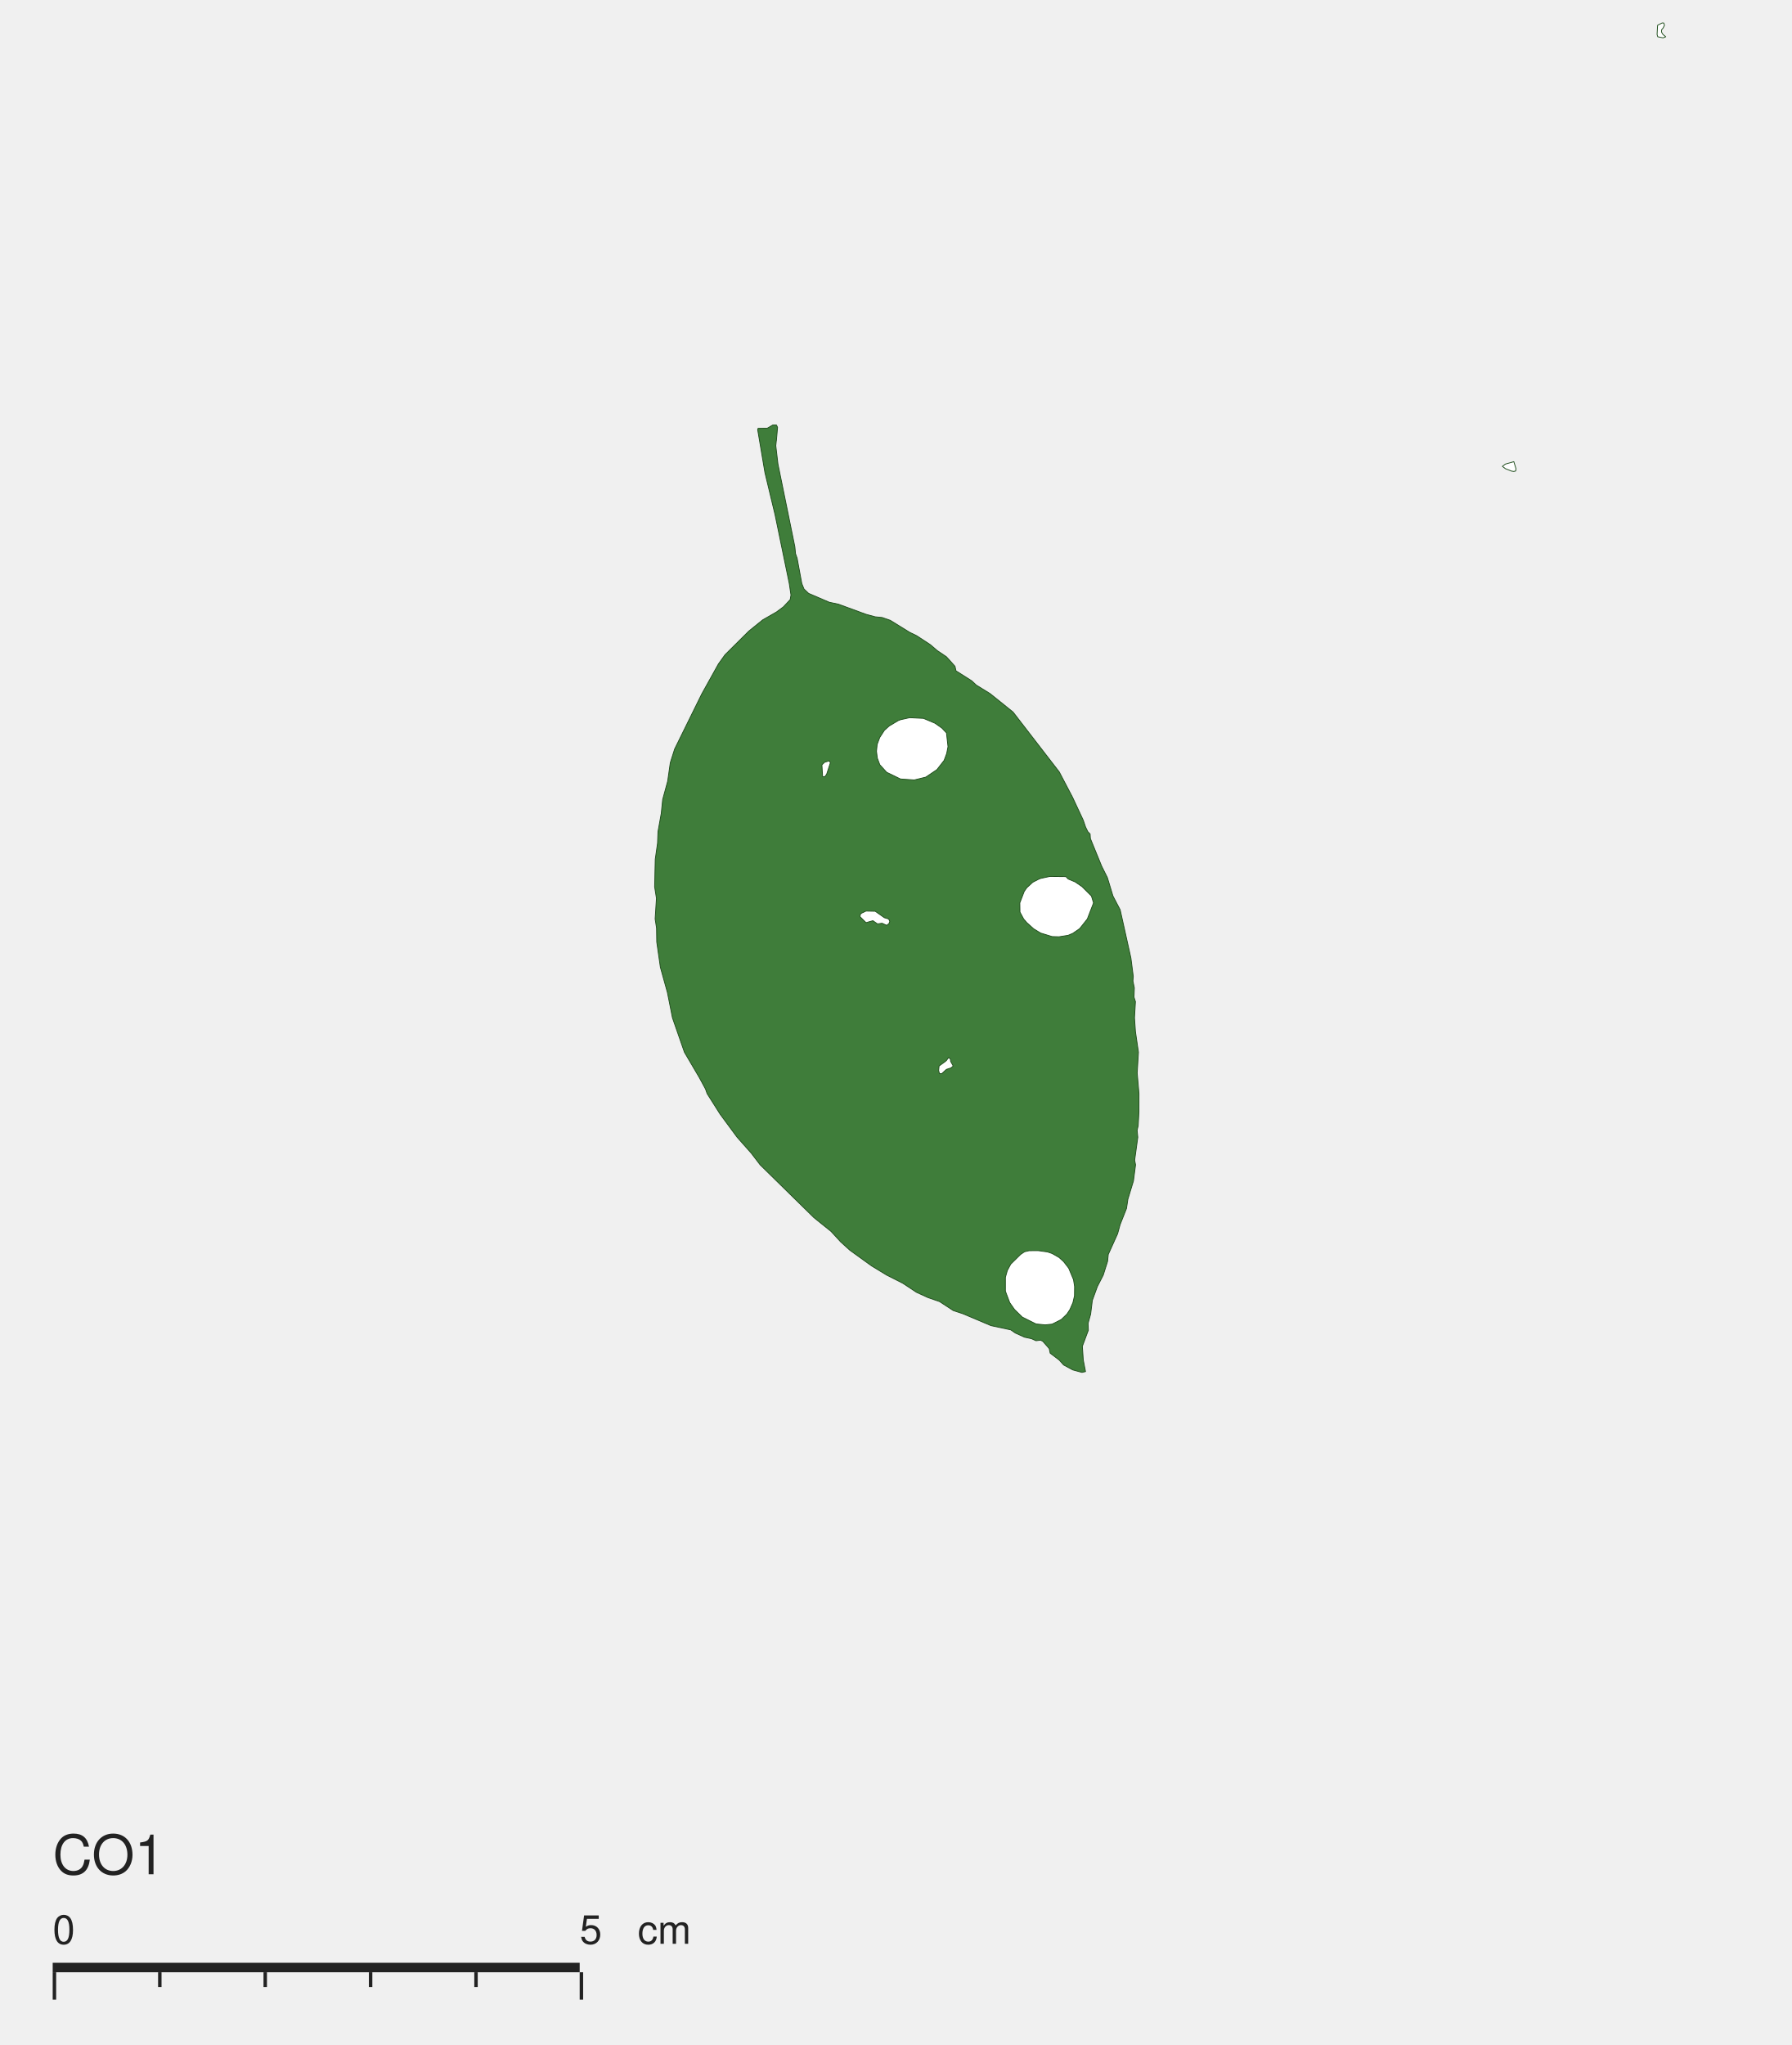
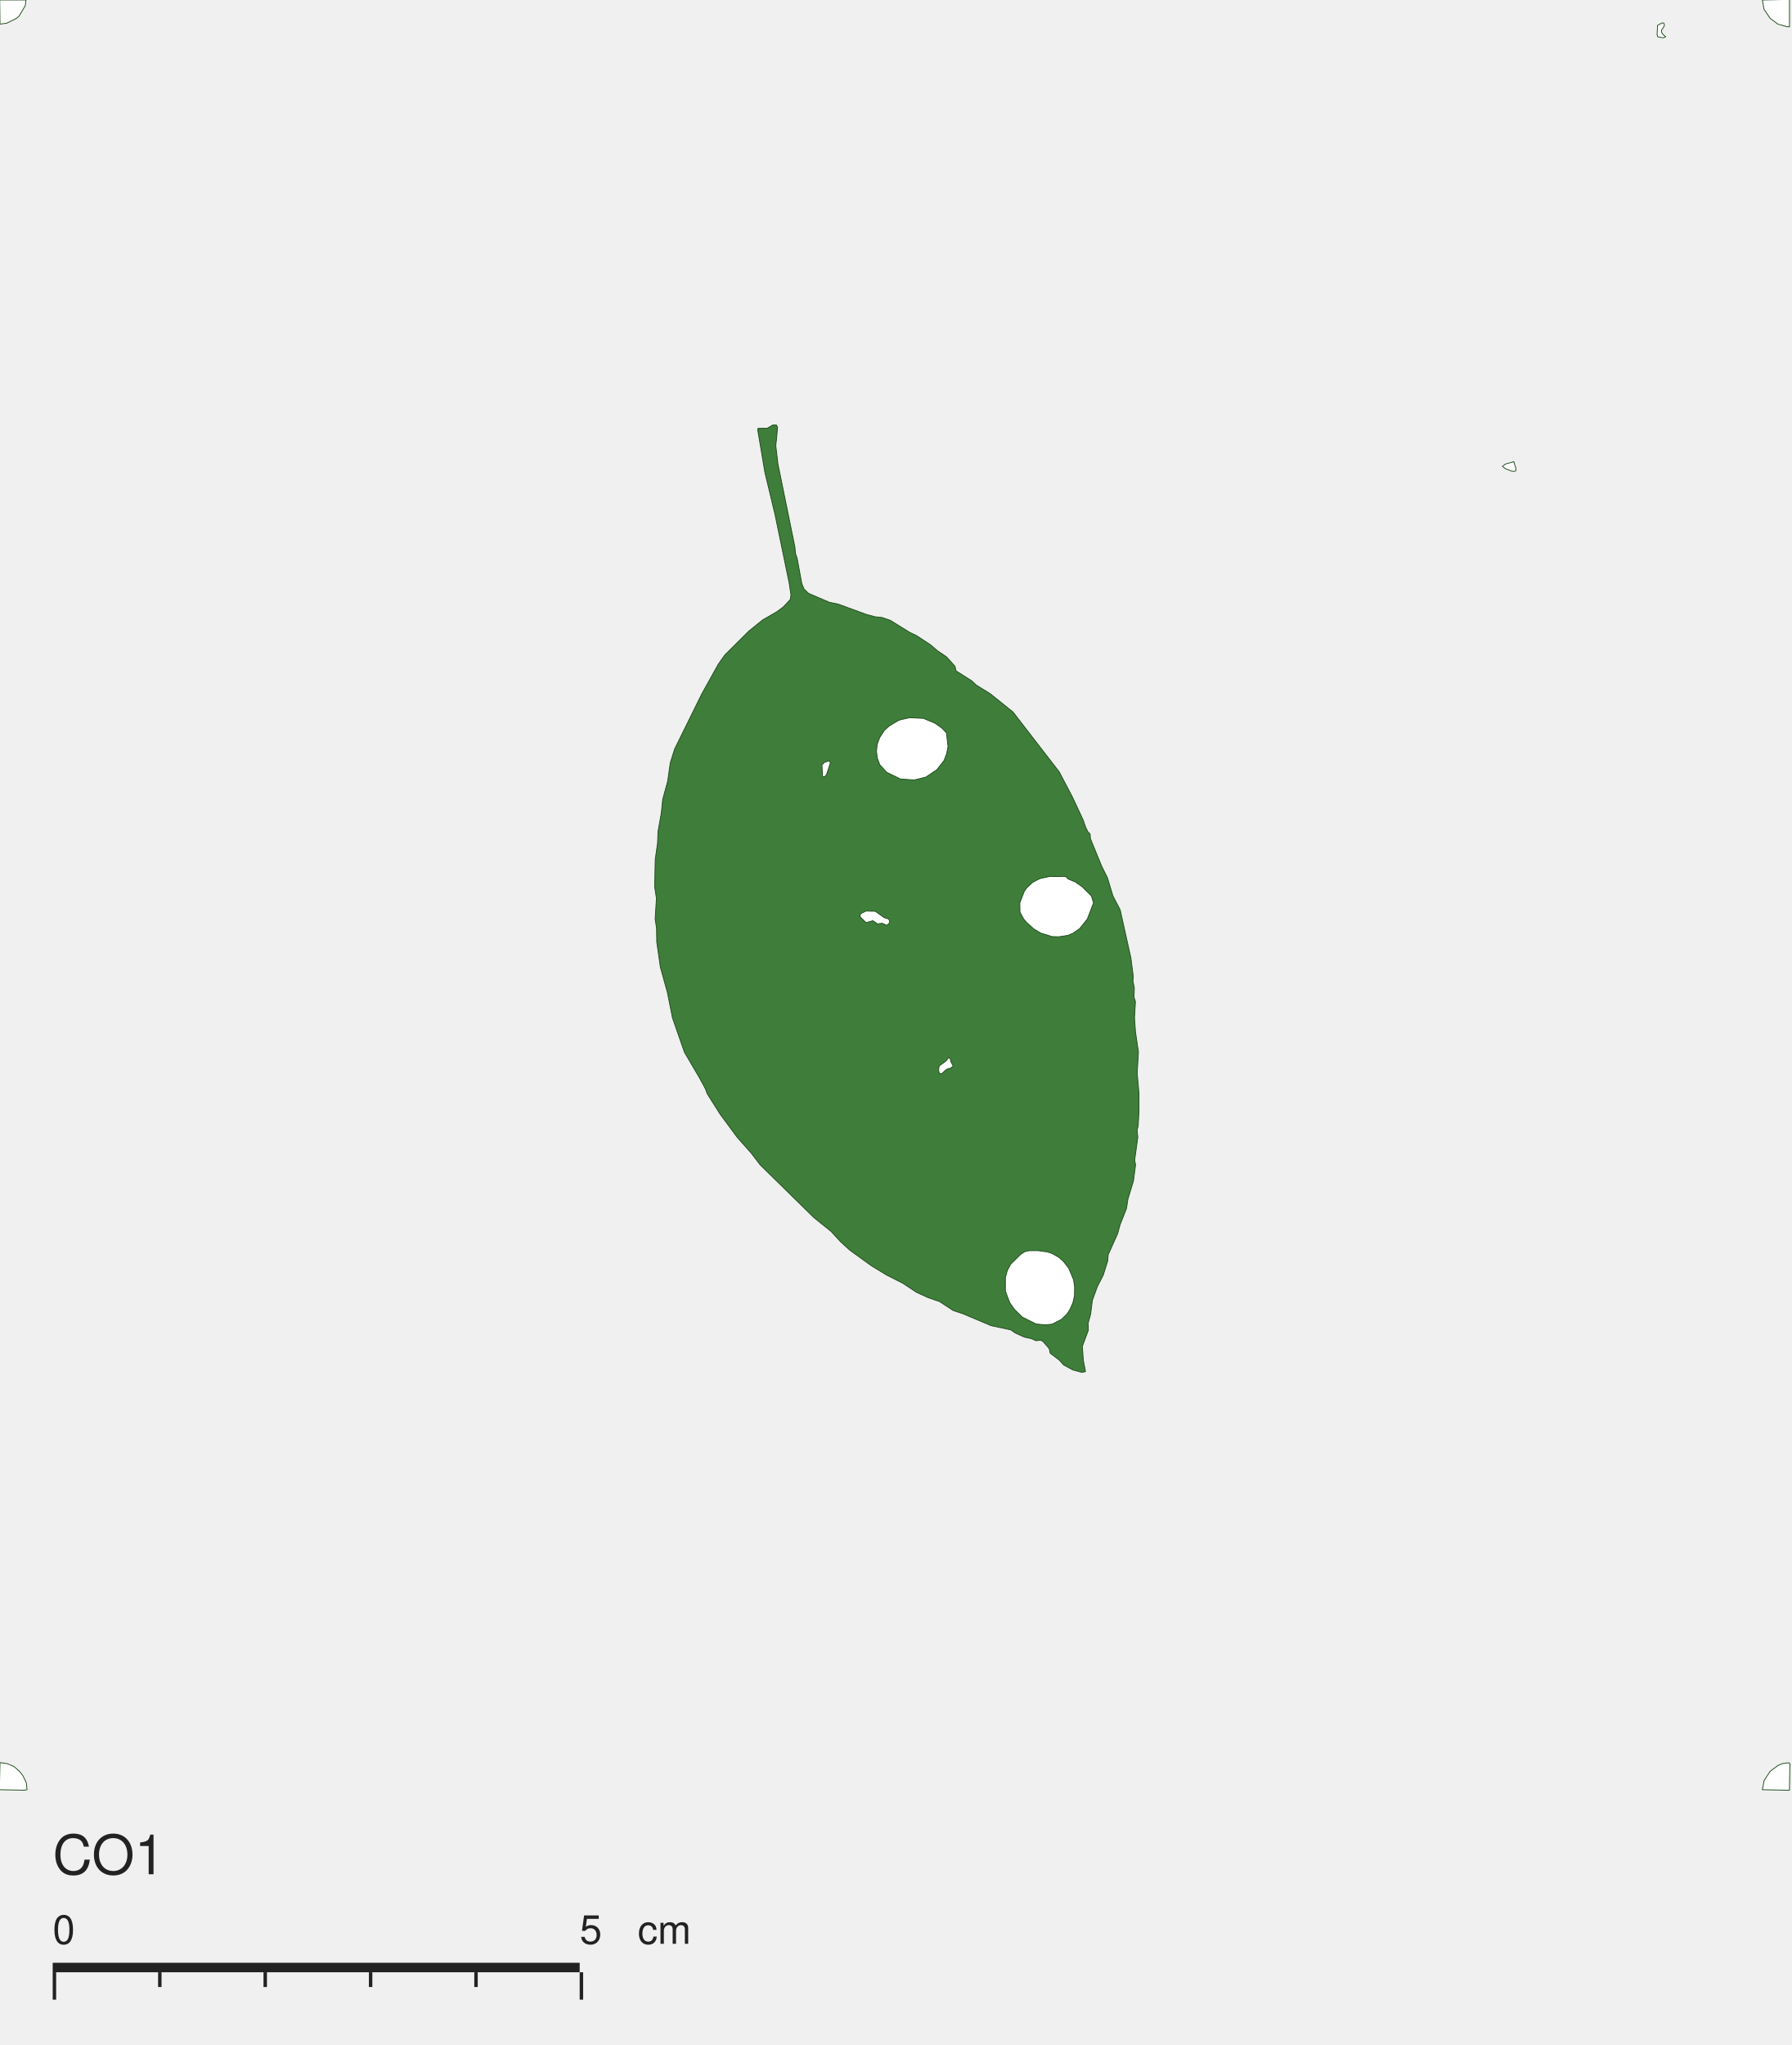
<svg xmlns="http://www.w3.org/2000/svg" version="1.1" width="17cm" height="19.4cm" viewBox="0 0 780 890.12">
  <g id="leaf-area">
    <path d="M 338.00,191.61 L 338.49,186.00 L 338.00,184.99 L 336.39,185.00 L 334.00,186.40 L 330.00,186.45 L 329.83,187.00 L 333.00,205.73 L 337.39,224.00 L 343.59,254.00 L 344.33,259.00 L 343.99,261.00 L 341.00,264.17 L 338.00,266.39 L 332.00,269.83 L 326.00,274.68 L 315.61,285.00 L 312.75,289.00 L 305.52,302.00 L 293.70,326.00 L 291.80,332.00 L 290.66,340.00 L 288.48,348.00 L 287.87,354.00 L 286.44,362.00 L 286.25,367.00 L 285.25,374.00 L 284.98,386.00 L 285.77,391.00 L 285.20,400.00 L 285.82,404.00 L 285.90,410.00 L 287.48,421.00 L 290.54,432.00 L 292.73,443.00 L 297.95,458.00 L 304.41,469.00 L 307.12,474.00 L 307.82,476.00 L 313.51,485.00 L 320.89,495.00 L 327.09,502.00 L 330.90,507.00 L 354.33,530.00 L 361.79,536.00 L 366.00,540.58 L 370.00,544.21 L 379.41,551.00 L 386.00,555.01 L 393.00,558.55 L 399.00,562.52 L 404.00,564.80 L 409.00,566.53 L 415.00,570.45 L 419.00,571.76 L 431.41,577.00 L 440.00,578.84 L 442.00,580.22 L 446.00,582.03 L 449.00,582.67 L 451.00,583.57 L 453.00,583.32 L 454.00,583.86 L 456.75,587.00 L 457.17,589.00 L 461.13,592.00 L 463.00,594.11 L 467.00,596.27 L 471.00,597.36 L 472.55,597.00 L 471.58,592.00 L 471.17,586.00 L 473.78,579.00 L 473.67,576.00 L 474.78,572.00 L 475.52,566.00 L 477.71,560.00 L 480.27,555.00 L 482.16,549.00 L 482.46,546.00 L 486.52,537.00 L 487.62,533.00 L 490.39,526.00 L 490.99,522.00 L 493.42,514.00 L 494.33,507.00 L 493.94,505.00 L 495.31,495.00 L 495.01,492.00 L 495.47,490.00 L 495.81,484.00 L 495.82,476.00 L 495.04,467.00 L 495.59,458.00 L 494.28,449.00 L 493.87,443.00 L 494.28,436.00 L 493.65,434.00 L 493.80,430.00 L 493.19,427.00 L 493.34,425.00 L 492.31,417.00 L 487.63,396.00 L 484.49,390.00 L 482.07,382.00 L 479.57,377.00 L 474.67,365.00 L 474.55,363.00 L 473.56,362.00 L 472.58,360.00 L 471.56,357.00 L 466.89,347.00 L 461.12,336.00 L 441.00,309.93 L 431.00,301.90 L 425.00,298.20 L 423.00,296.33 L 416.17,292.00 L 415.72,290.00 L 412.00,285.87 L 408.00,283.18 L 405.00,280.60 L 399.00,276.68 L 396.00,275.23 L 387.54,270.00 L 384.00,268.78 L 381.00,268.48 L 377.00,267.39 L 365.00,262.99 L 361.00,262.14 L 352.00,258.28 L 350.00,256.37 L 349.04,254.00 L 347.01,243.00 L 346.31,241.00 L 346.02,238.00 L 338.66,202.00 L 337.72,194.00 L 337.93,192.00 Z" fill="#3f7d3a" fill-rule="evenodd" stroke="none" />
    <path d="M 445.00,545.53 L 446.00,544.85 L 448.00,544.38 L 452.00,544.37 L 456.00,544.92 L 458.00,545.60 L 461.00,547.31 L 463.00,549.10 L 465.24,552.00 L 467.33,557.00 L 467.80,560.00 L 467.76,564.00 L 467.07,567.00 L 465.76,570.00 L 464.44,572.00 L 462.00,574.34 L 458.00,576.36 L 455.00,576.67 L 451.00,576.28 L 445.00,573.27 L 441.66,570.00 L 439.55,567.00 L 437.67,562.00 L 437.67,556.00 L 438.52,553.00 L 440.00,550.23 L 444.30,546.00 Z" fill="#ffffff" stroke="none" />
    <path d="M 392.00,313.27 L 396.00,312.38 L 402.00,312.68 L 407.00,314.78 L 410.00,316.88 L 412.02,319.00 L 412.69,325.00 L 412.11,328.00 L 411.00,330.97 L 407.86,335.00 L 403.00,338.27 L 398.00,339.49 L 392.00,339.07 L 386.00,336.16 L 383.00,332.87 L 381.92,330.00 L 381.55,327.00 L 381.85,324.00 L 382.97,321.00 L 385.00,317.88 L 387.08,316.00 L 391.00,313.66 Z" fill="#ffffff" stroke="none" />
    <path d="M 453.00,382.35 L 457.00,381.48 L 464.00,381.55 L 465.00,382.60 L 468.00,383.85 L 471.00,385.89 L 475.13,390.00 L 476.04,393.00 L 473.34,400.00 L 470.00,404.20 L 467.00,406.26 L 465.00,407.11 L 461.00,407.75 L 458.00,407.66 L 453.00,406.13 L 450.00,404.30 L 447.00,401.61 L 445.62,400.00 L 444.01,397.00 L 443.95,393.00 L 445.87,388.00 L 447.00,386.38 L 449.60,384.00 L 452.00,382.76 Z" fill="#ffffff" stroke="none" />
+     <path d="M 11.00,779.16 L 11.77,779.00 L 11.45,776.00 L 10.03,773.00 L 8.49,771.00 L 6.00,768.85 L 3.00,767.61 L 0.00,767.21 L -0.25,779.00 L 10.00,779.21 Z" fill="#ffffff" stroke="none" />
+     <path d="M 779.00,11.67 L 779.00,-0.24 L 767.21,0.00 L 767.90,4.00 L 770.60,8.00 L 774.00,10.52 L 778.00,11.63 Z" fill="#ffffff" stroke="none" />
+     <path d="M 779.00,779.23 L 779.18,768.00 L 779.00,767.34 L 778.00,767.33 L 776.00,767.63 L 774.00,768.46 L 770.58,771.00 L 767.97,775.00 L 767.19,779.00 L 778.00,779.23 Z" fill="#ffffff" stroke="none" />
+     <path d="M 11.00,2.56 L 11.29,0.00 L -0.10,0.00 L 0.00,10.50 L 3.00,10.07 L 7.14,8.00 L 8.31,7.00 L 10.67,3.00 Z" fill="#ffffff" stroke="none" />
    <path d="M 375.00,397.50 L 377.00,396.55 L 381.00,396.64 L 385.00,399.45 L 386.85,400.00 L 387.35,401.00 L 386.99,402.00 L 386.00,402.77 L 384.00,401.86 L 382.00,402.14 L 380.00,400.75 L 377.00,401.60 L 374.38,399.00 L 374.50,398.00 Z" fill="#ffffff" stroke="none" />
    <path d="M 412.00,461.61 L 413.00,460.24 L 413.73,461.00 L 413.85,462.00 L 414.95,464.00 L 414.00,464.82 L 412.00,465.47 L 410.00,467.30 L 409.00,467.33 L 408.61,466.00 L 408.80,464.00 L 411.54,462.00 Z" fill="#ffffff" stroke="none" />
    <path d="M 659.00,205.20 L 659.81,205.00 L 659.95,204.00 L 659.00,200.96 L 655.33,202.00 L 654.04,203.00 L 655.35,204.00 L 658.00,205.05 Z" fill="#ffffff" stroke="none" />
    <path d="M 358.00,332.72 L 359.00,331.77 L 361.00,331.17 L 361.49,332.00 L 359.86,337.00 L 359.00,338.13 L 358.10,338.00 L 357.80,333.00 Z" fill="#ffffff" stroke="none" />
    <path d="M 724.00,12.19 L 724.58,11.00 L 724.27,10.00 L 723.54,10.00 L 721.59,11.00 L 721.37,15.00 L 721.65,16.00 L 724.00,16.47 L 725.13,16.00 L 723.92,15.00 L 723.32,14.00 L 723.32,13.00 Z" fill="#ffffff" stroke="none" />
  </g>
  <g id="leaf-outline" fill="none" stroke="#1f4d1c" stroke-width="0.35" stroke-linejoin="round" stroke-linecap="round">
    <path d="M 338.00,191.61 L 338.49,186.00 L 338.00,184.99 L 336.39,185.00 L 334.00,186.40 L 330.00,186.45 L 329.83,187.00 L 333.00,205.73 L 337.39,224.00 L 343.59,254.00 L 344.33,259.00 L 343.99,261.00 L 341.00,264.17 L 338.00,266.39 L 332.00,269.83 L 326.00,274.68 L 315.61,285.00 L 312.75,289.00 L 305.52,302.00 L 293.70,326.00 L 291.80,332.00 L 290.66,340.00 L 288.48,348.00 L 287.87,354.00 L 286.44,362.00 L 286.25,367.00 L 285.25,374.00 L 284.98,386.00 L 285.77,391.00 L 285.20,400.00 L 285.82,404.00 L 285.90,410.00 L 287.48,421.00 L 290.54,432.00 L 292.73,443.00 L 297.95,458.00 L 304.41,469.00 L 307.12,474.00 L 307.82,476.00 L 313.51,485.00 L 320.89,495.00 L 327.09,502.00 L 330.90,507.00 L 354.33,530.00 L 361.79,536.00 L 366.00,540.58 L 370.00,544.21 L 379.41,551.00 L 386.00,555.01 L 393.00,558.55 L 399.00,562.52 L 404.00,564.80 L 409.00,566.53 L 415.00,570.45 L 419.00,571.76 L 431.41,577.00 L 440.00,578.84 L 442.00,580.22 L 446.00,582.03 L 449.00,582.67 L 451.00,583.57 L 453.00,583.32 L 454.00,583.86 L 456.75,587.00 L 457.17,589.00 L 461.13,592.00 L 463.00,594.11 L 467.00,596.27 L 471.00,597.36 L 472.55,597.00 L 471.58,592.00 L 471.17,586.00 L 473.78,579.00 L 473.67,576.00 L 474.78,572.00 L 475.52,566.00 L 477.71,560.00 L 480.27,555.00 L 482.16,549.00 L 482.46,546.00 L 486.52,537.00 L 487.62,533.00 L 490.39,526.00 L 490.99,522.00 L 493.42,514.00 L 494.33,507.00 L 493.94,505.00 L 495.31,495.00 L 495.01,492.00 L 495.47,490.00 L 495.81,484.00 L 495.82,476.00 L 495.04,467.00 L 495.59,458.00 L 494.28,449.00 L 493.87,443.00 L 494.28,436.00 L 493.65,434.00 L 493.80,430.00 L 493.19,427.00 L 493.34,425.00 L 492.31,417.00 L 487.63,396.00 L 484.49,390.00 L 482.07,382.00 L 479.57,377.00 L 474.67,365.00 L 474.55,363.00 L 473.56,362.00 L 472.58,360.00 L 471.56,357.00 L 466.89,347.00 L 461.12,336.00 L 441.00,309.93 L 431.00,301.90 L 425.00,298.20 L 423.00,296.33 L 416.17,292.00 L 415.72,290.00 L 412.00,285.87 L 408.00,283.18 L 405.00,280.60 L 399.00,276.68 L 396.00,275.23 L 387.54,270.00 L 384.00,268.78 L 381.00,268.48 L 377.00,267.39 L 365.00,262.99 L 361.00,262.14 L 352.00,258.28 L 350.00,256.37 L 349.04,254.00 L 347.01,243.00 L 346.31,241.00 L 346.02,238.00 L 338.66,202.00 L 337.72,194.00 L 337.93,192.00 Z" />
    <path d="M 445.00,545.53 L 446.00,544.85 L 448.00,544.38 L 452.00,544.37 L 456.00,544.92 L 458.00,545.60 L 461.00,547.31 L 463.00,549.10 L 465.24,552.00 L 467.33,557.00 L 467.80,560.00 L 467.76,564.00 L 467.07,567.00 L 465.76,570.00 L 464.44,572.00 L 462.00,574.34 L 458.00,576.36 L 455.00,576.67 L 451.00,576.28 L 445.00,573.27 L 441.66,570.00 L 439.55,567.00 L 437.67,562.00 L 437.67,556.00 L 438.52,553.00 L 440.00,550.23 L 444.30,546.00 Z" />
    <path d="M 392.00,313.27 L 396.00,312.38 L 402.00,312.68 L 407.00,314.78 L 410.00,316.88 L 412.02,319.00 L 412.69,325.00 L 412.11,328.00 L 411.00,330.97 L 407.86,335.00 L 403.00,338.27 L 398.00,339.49 L 392.00,339.07 L 386.00,336.16 L 383.00,332.87 L 381.92,330.00 L 381.55,327.00 L 381.85,324.00 L 382.97,321.00 L 385.00,317.88 L 387.08,316.00 L 391.00,313.66 Z" />
    <path d="M 453.00,382.35 L 457.00,381.48 L 464.00,381.55 L 465.00,382.60 L 468.00,383.85 L 471.00,385.89 L 475.13,390.00 L 476.04,393.00 L 473.34,400.00 L 470.00,404.20 L 467.00,406.26 L 465.00,407.11 L 461.00,407.75 L 458.00,407.66 L 453.00,406.13 L 450.00,404.30 L 447.00,401.61 L 445.62,400.00 L 444.01,397.00 L 443.95,393.00 L 445.87,388.00 L 447.00,386.38 L 449.60,384.00 L 452.00,382.76 Z" />
+     <path d="M 11.00,779.16 L 11.77,779.00 L 11.45,776.00 L 10.03,773.00 L 8.49,771.00 L 6.00,768.85 L 3.00,767.61 L 0.00,767.21 L -0.25,779.00 L 10.00,779.21 Z" />
+     <path d="M 779.00,11.67 L 779.00,-0.24 L 767.21,0.00 L 767.90,4.00 L 770.60,8.00 L 774.00,10.52 L 778.00,11.63 Z" />
+     <path d="M 779.00,779.23 L 779.18,768.00 L 779.00,767.34 L 778.00,767.33 L 776.00,767.63 L 774.00,768.46 L 770.58,771.00 L 767.97,775.00 L 767.19,779.00 L 778.00,779.23 Z" />
+     <path d="M 11.00,2.56 L 11.29,0.00 L -0.10,0.00 L 0.00,10.50 L 3.00,10.07 L 7.14,8.00 L 8.31,7.00 L 10.67,3.00 Z" />
    <path d="M 375.00,397.50 L 377.00,396.55 L 381.00,396.64 L 385.00,399.45 L 386.85,400.00 L 387.35,401.00 L 386.99,402.00 L 386.00,402.77 L 384.00,401.86 L 382.00,402.14 L 380.00,400.75 L 377.00,401.60 L 374.38,399.00 L 374.50,398.00 Z" />
    <path d="M 412.00,461.61 L 413.00,460.24 L 413.73,461.00 L 413.85,462.00 L 414.95,464.00 L 414.00,464.82 L 412.00,465.47 L 410.00,467.30 L 409.00,467.33 L 408.61,466.00 L 408.80,464.00 L 411.54,462.00 Z" />
    <path d="M 659.00,205.20 L 659.81,205.00 L 659.95,204.00 L 659.00,200.96 L 655.33,202.00 L 654.04,203.00 L 655.35,204.00 L 658.00,205.05 Z" />
    <path d="M 358.00,332.72 L 359.00,331.77 L 361.00,331.17 L 361.49,332.00 L 359.86,337.00 L 359.00,338.13 L 358.10,338.00 L 357.80,333.00 Z" />
    <path d="M 724.00,12.19 L 724.58,11.00 L 724.27,10.00 L 723.54,10.00 L 721.59,11.00 L 721.37,15.00 L 721.65,16.00 L 724.00,16.47 L 725.13,16.00 L 723.92,15.00 L 723.32,14.00 L 723.32,13.00 Z" />
  </g>
  <g id="measurements" font-family="sans-serif" font-size="10" fill="#333333">
    </g>
  <g id="annotations" font-family="Helvetica, Arial, sans-serif">
    <text x="22.94" y="815.79" font-size="23.86" fill="#222222">CO1</text>
    <rect x="22.94" y="854.33" width="229.41" height="4.13" fill="#222222" />
    <rect x="22.94" y="858.46" width="1.50" height="11.93" fill="#222222" />
    <text x="22.94" y="846.07" font-size="17.44" fill="#222222">0</text>
    <rect x="68.82" y="858.46" width="1.50" height="6.42" fill="#222222" />
    <rect x="114.71" y="858.46" width="1.50" height="6.42" fill="#222222" />
    <rect x="160.59" y="858.46" width="1.50" height="6.42" fill="#222222" />
    <rect x="206.47" y="858.46" width="1.50" height="6.42" fill="#222222" />
    <rect x="252.35" y="858.46" width="1.50" height="11.93" fill="#222222" />
    <text x="252.35" y="846.07" font-size="17.44" fill="#222222">5</text>
    <text x="277.59" y="846.07" font-size="17.44" fill="#222222">cm</text>
  </g>
</svg>
